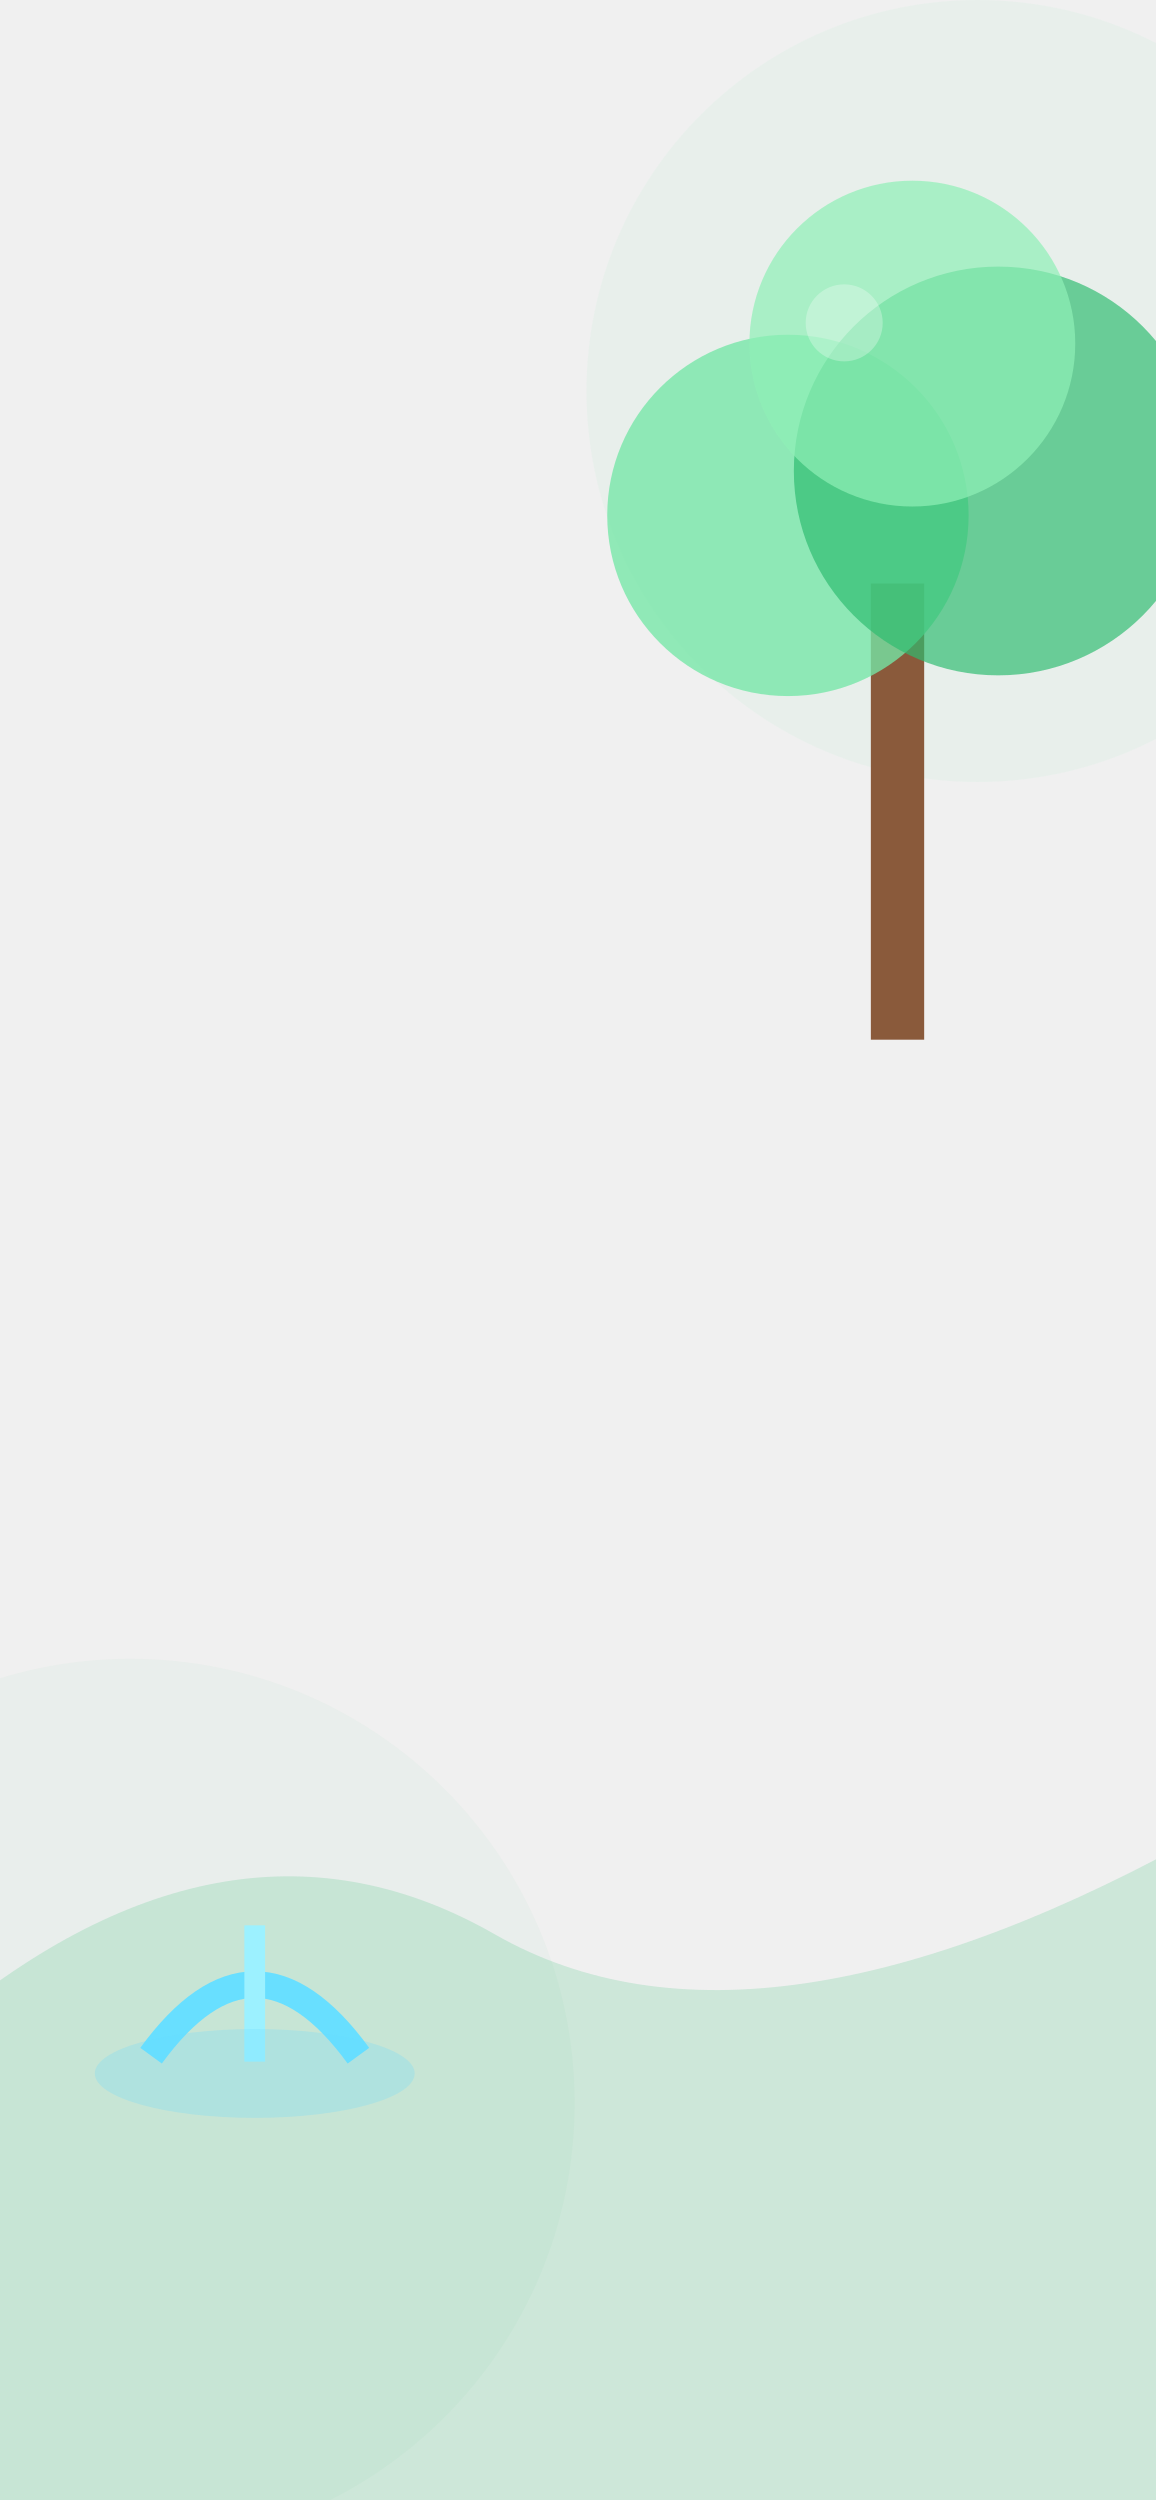
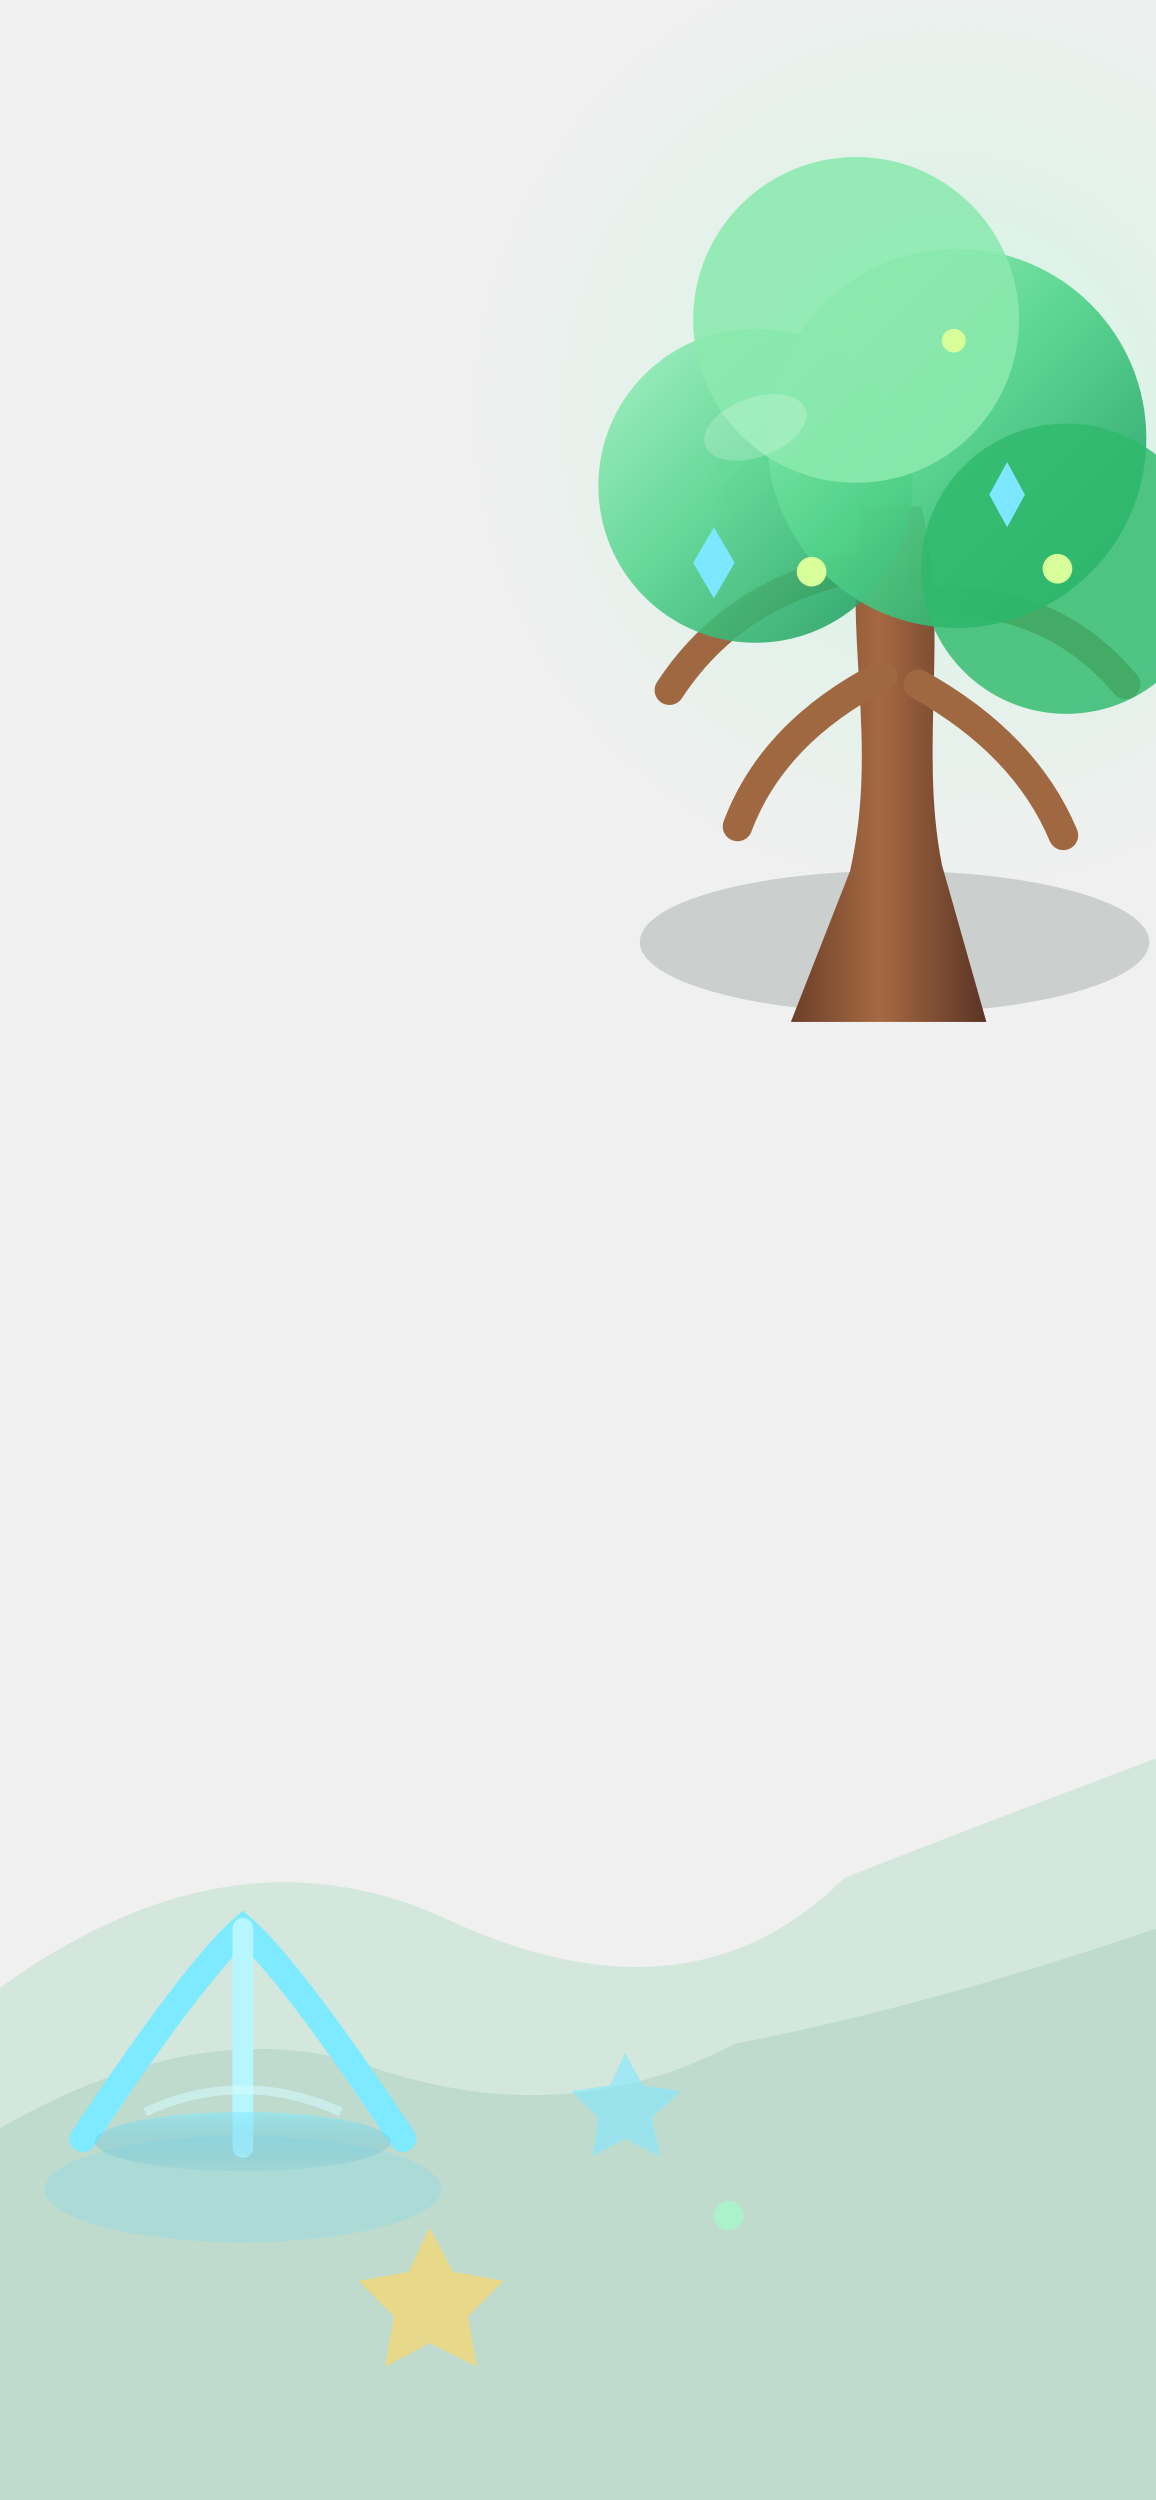
<svg xmlns="http://www.w3.org/2000/svg" width="390" height="844" viewBox="0 0 390 844">
  <defs>
-     <linearGradient id="a" x1="0" y1="0" x2="1" y2="1">
-       <stop stop-color="#75e7a7" />
-       <stop offset="1" stop-color="#2dbb70" />
+     <linearGradient id="leaf" x1="0" y1="0" x2="1" y2="1">
+       <stop stop-color="#a0f1bf" />
+       <stop offset=".45" stop-color="#55d58d" />
+       <stop offset="1" stop-color="#15955a" />
+     </linearGradient>
+     <linearGradient id="trunk" x1="0" y1="0" x2="1" y2="0">
+       <stop stop-color="#6b3f29" />
+       <stop offset=".45" stop-color="#a66a42" />
+       <stop offset="1" stop-color="#5b3425" />
+     </linearGradient>
+     <radialGradient id="glow">
+       <stop stop-color="#8bffc0" stop-opacity=".28" />
+       <stop offset="1" stop-color="#8bffc0" stop-opacity="0" />
+     </radialGradient>
+     <linearGradient id="water" x1="0" y1="0" x2="0" y2="1">
+       <stop stop-color="#82ecff" stop-opacity=".55" />
+       <stop offset="1" stop-color="#279bc3" stop-opacity=".08" />
    </linearGradient>
  </defs>
-   <circle cx="330" cy="132" r="132" fill="#75e7a7" opacity=".065" />
-   <circle cx="44" cy="710" r="150" fill="#2dbb70" opacity=".035" />
-   <path d="M-20 684Q78 602 167 653T410 617V844H-20Z" fill="#2dbb70" opacity=".18" />
-   <g transform="translate(303 180)">
-     <path d="M0 17v154" stroke="#8a5a3b" stroke-width="18" />
-     <circle cx="-37" cy="-6" r="61" fill="#75e7a7" opacity=".78" />
-     <circle cx="34" cy="-21" r="69" fill="#2dbb70" opacity=".68" />
-     <circle cx="5" cy="-64" r="55" fill="#8ff0b6" opacity=".70" />
-     <circle cx="-18" cy="-71" r="13" fill="#fff" opacity=".28" />
+   <circle cx="320" cy="140" r="165" fill="url(#glow)" />
+   <path d="M-20 687Q69 610 151 648T285 634Q333 615 416 584V844H-20Z" fill="#30b873" opacity=".15" />
+   <path d="M-20 731Q61 676 126 698T248 690Q325 675 416 642V844H-20Z" fill="#0a7549" opacity=".10" />
+   <g transform="translate(302 174)">
+     <ellipse cx="0" cy="144" rx="86" ry="24" fill="#061f18" opacity=".16" />
+     <path d="M-11-3C-18 41-5 75-15 120L-35 171H31L16 118C8 78 19 37 9-3Z" fill="url(#trunk)" />
+     <path d="M-1 16Q-51 21-76 59M5 29Q51 25 78 57M-4 54Q-41 73-53 105M8 57Q44 77 57 108" fill="none" stroke="#9f6841" stroke-width="10" stroke-linecap="round" />
+     <circle cx="-47" cy="-10" r="53" fill="url(#leaf)" opacity=".88" />
+     <circle cx="21" cy="-26" r="64" fill="url(#leaf)" opacity=".92" />
+     <circle cx="58" cy="18" r="49" fill="#2eb96d" opacity=".82" />
+     <circle cx="-13" cy="-66" r="55" fill="#8beaae" opacity=".88" />
+     <ellipse cx="-34" cy="-44" rx="18" ry="10" fill="#fff" opacity=".20" transform="rotate(-20)" />
+     <g fill="#d9ff9b">
+       <circle cx="-28" cy="19" r="5" />
+       <circle cx="20" cy="-59" r="4" />
+       <circle cx="55" cy="18" r="5" />
+     </g>
+     <g fill="#7de7ff">
+       <path d="M-61 4l7 12-7 12-7-12Z" />
+       <path d="M38-18l6 11-6 11-6-11Z" />
+     </g>
  </g>
-   <g transform="translate(86 680)">
-     <path d="M-35 14Q0-34 35 14" fill="none" stroke="#68dfff" stroke-width="9" />
-     <path d="M0-30V16" stroke="#9cf1ff" stroke-width="7" />
-     <ellipse cx="0" cy="20" rx="54" ry="15" fill="#65d8ff" opacity=".24" />
+   <g transform="translate(82 681)">
+     <ellipse cx="0" cy="58" rx="67" ry="18" fill="#52dcff" opacity=".18" />
+     <path d="M-54 41Q-16-16 0-30Q16-16 54 41" fill="none" stroke="#7eeaff" stroke-width="9" stroke-linecap="round" />
+     <path d="M0-30V44" stroke="#b7f6ff" stroke-width="7" stroke-linecap="round" />
+     <ellipse cx="0" cy="42" rx="50" ry="10" fill="url(#water)" />
+     <path d="M-33 32Q0 17 33 32" fill="none" stroke="#d4fbff" stroke-opacity=".55" stroke-width="3" />
+   </g>
+   <g opacity=".62">
+     <path d="M145 752l8 15 17 3-12 12 3 17-16-8-15 8 3-17-12-12 17-3Z" fill="#ffd960" />
+     <path d="M211 693l6 11 13 2-10 9 3 13-12-6-11 6 2-13-9-9 13-2Z" fill="#84e8ff" />
+     <circle cx="246" cy="748" r="5" fill="#9effc7" />
  </g>
</svg>
